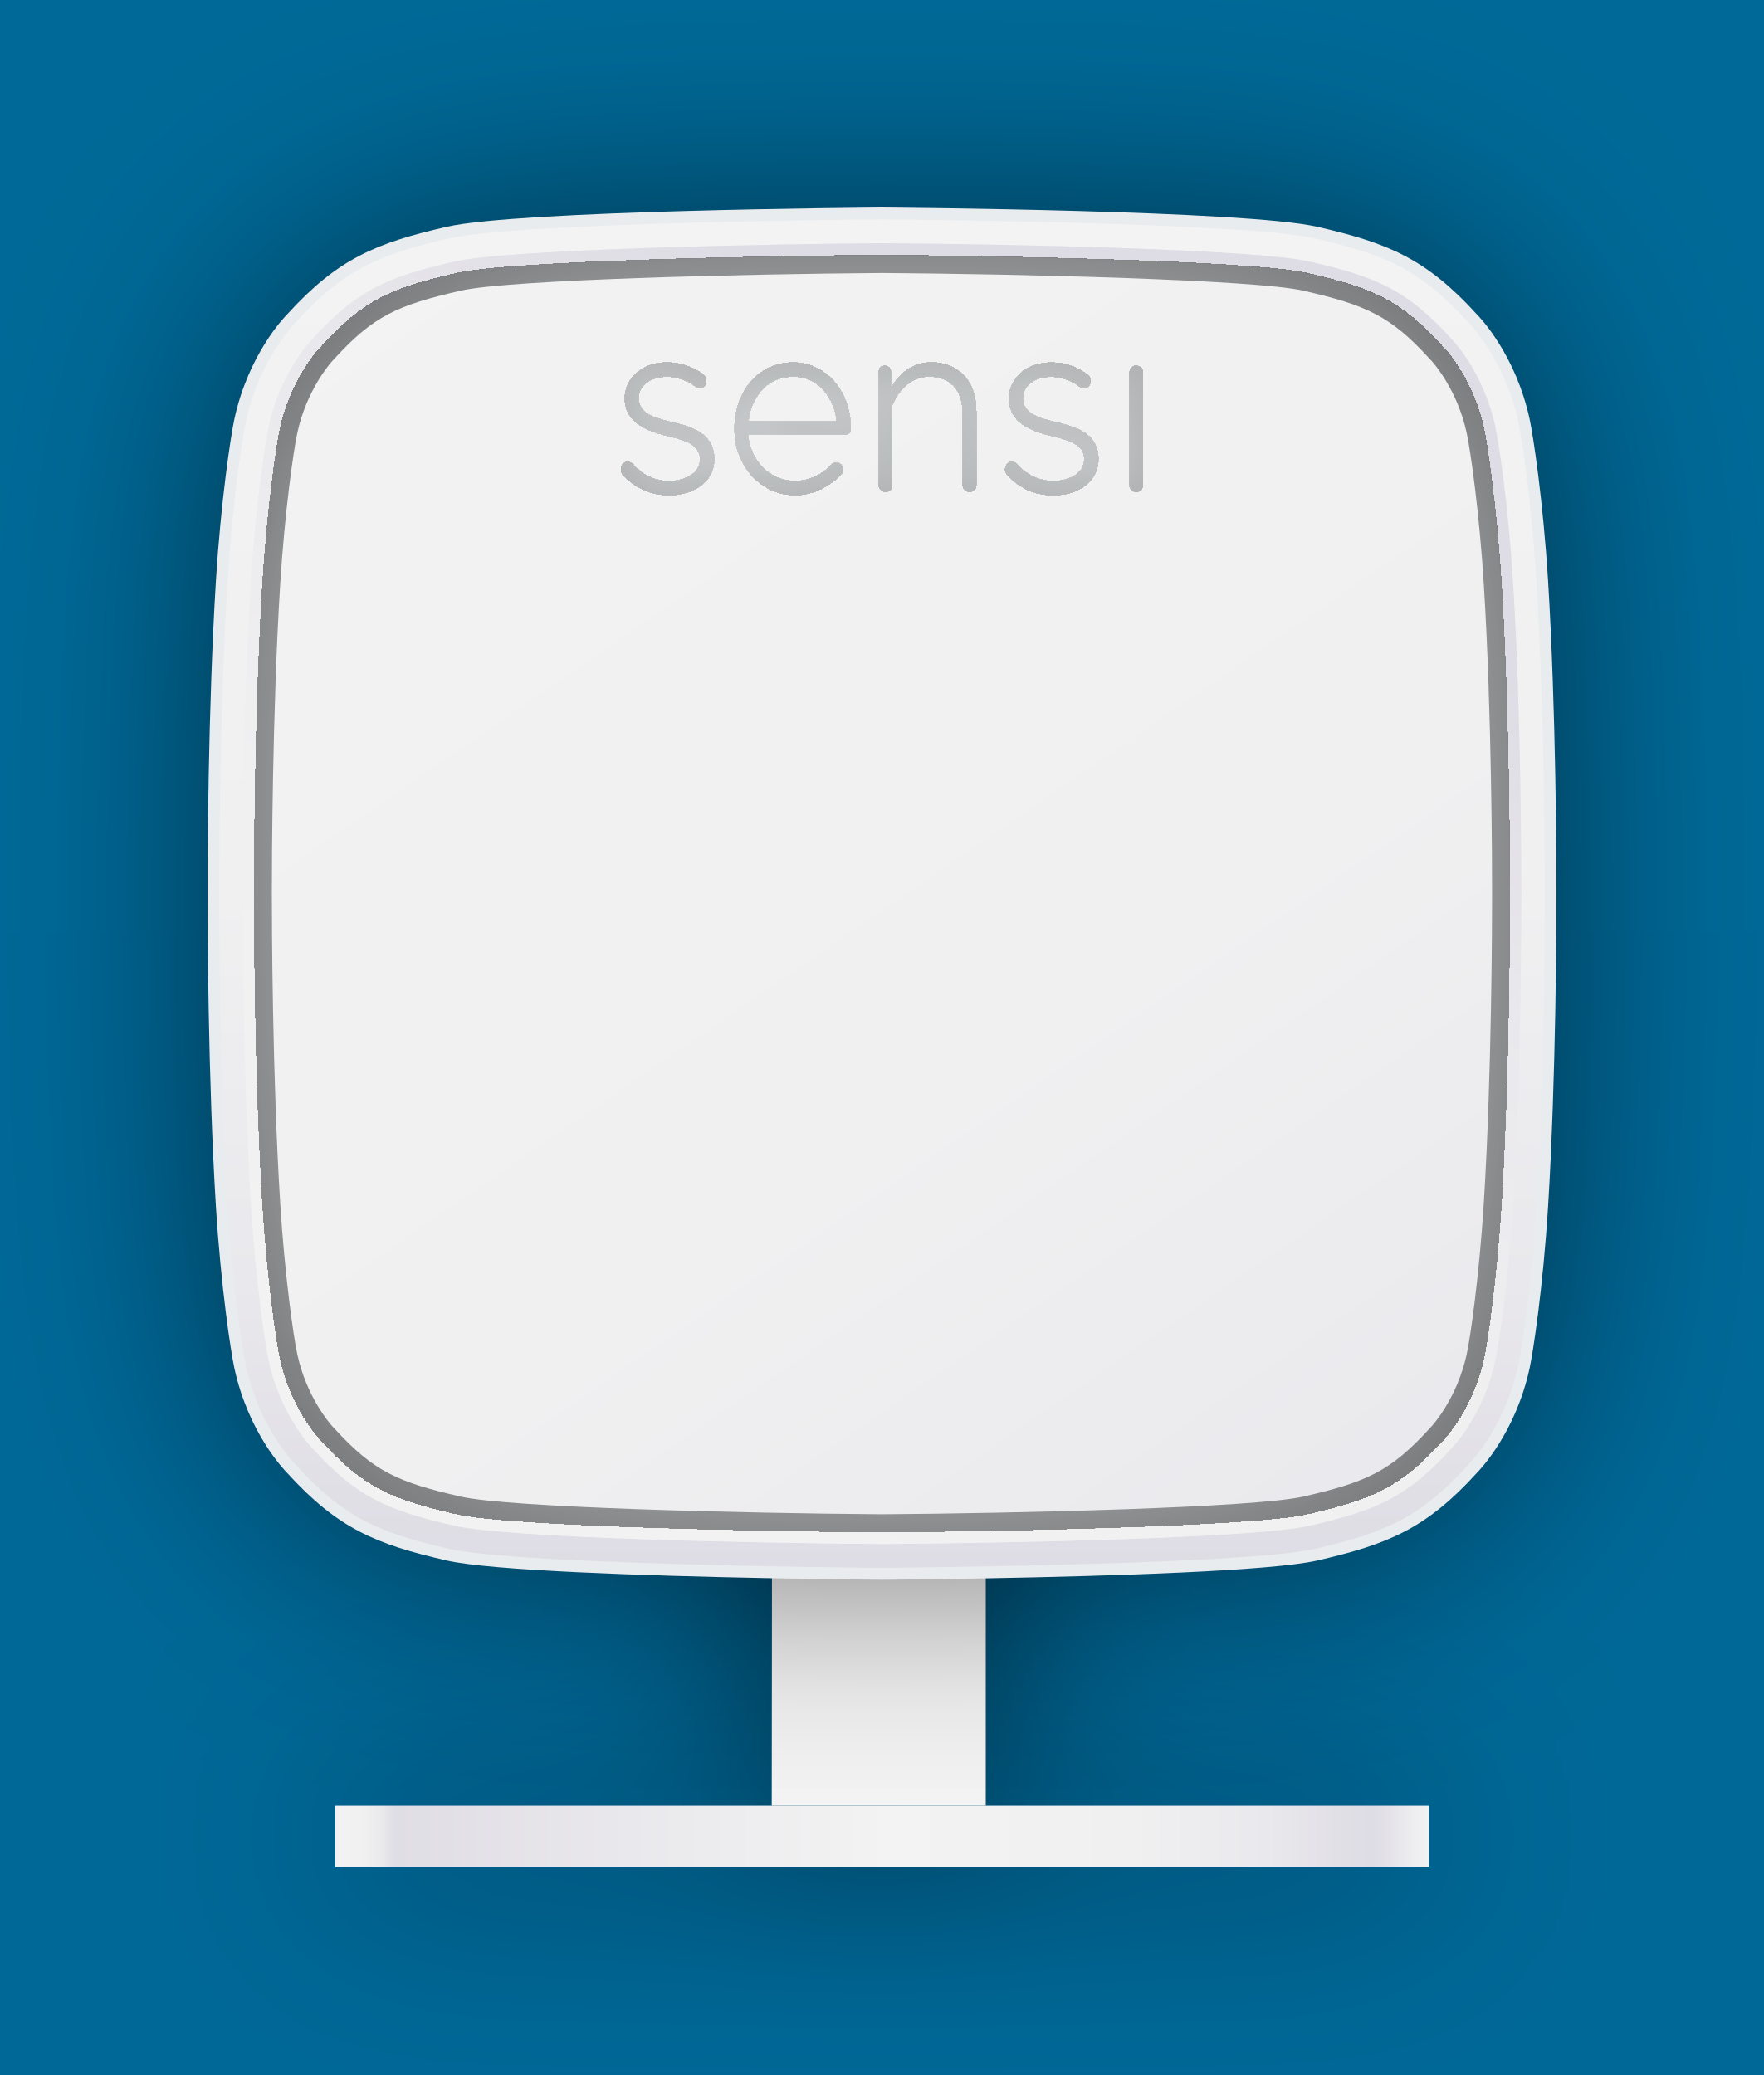
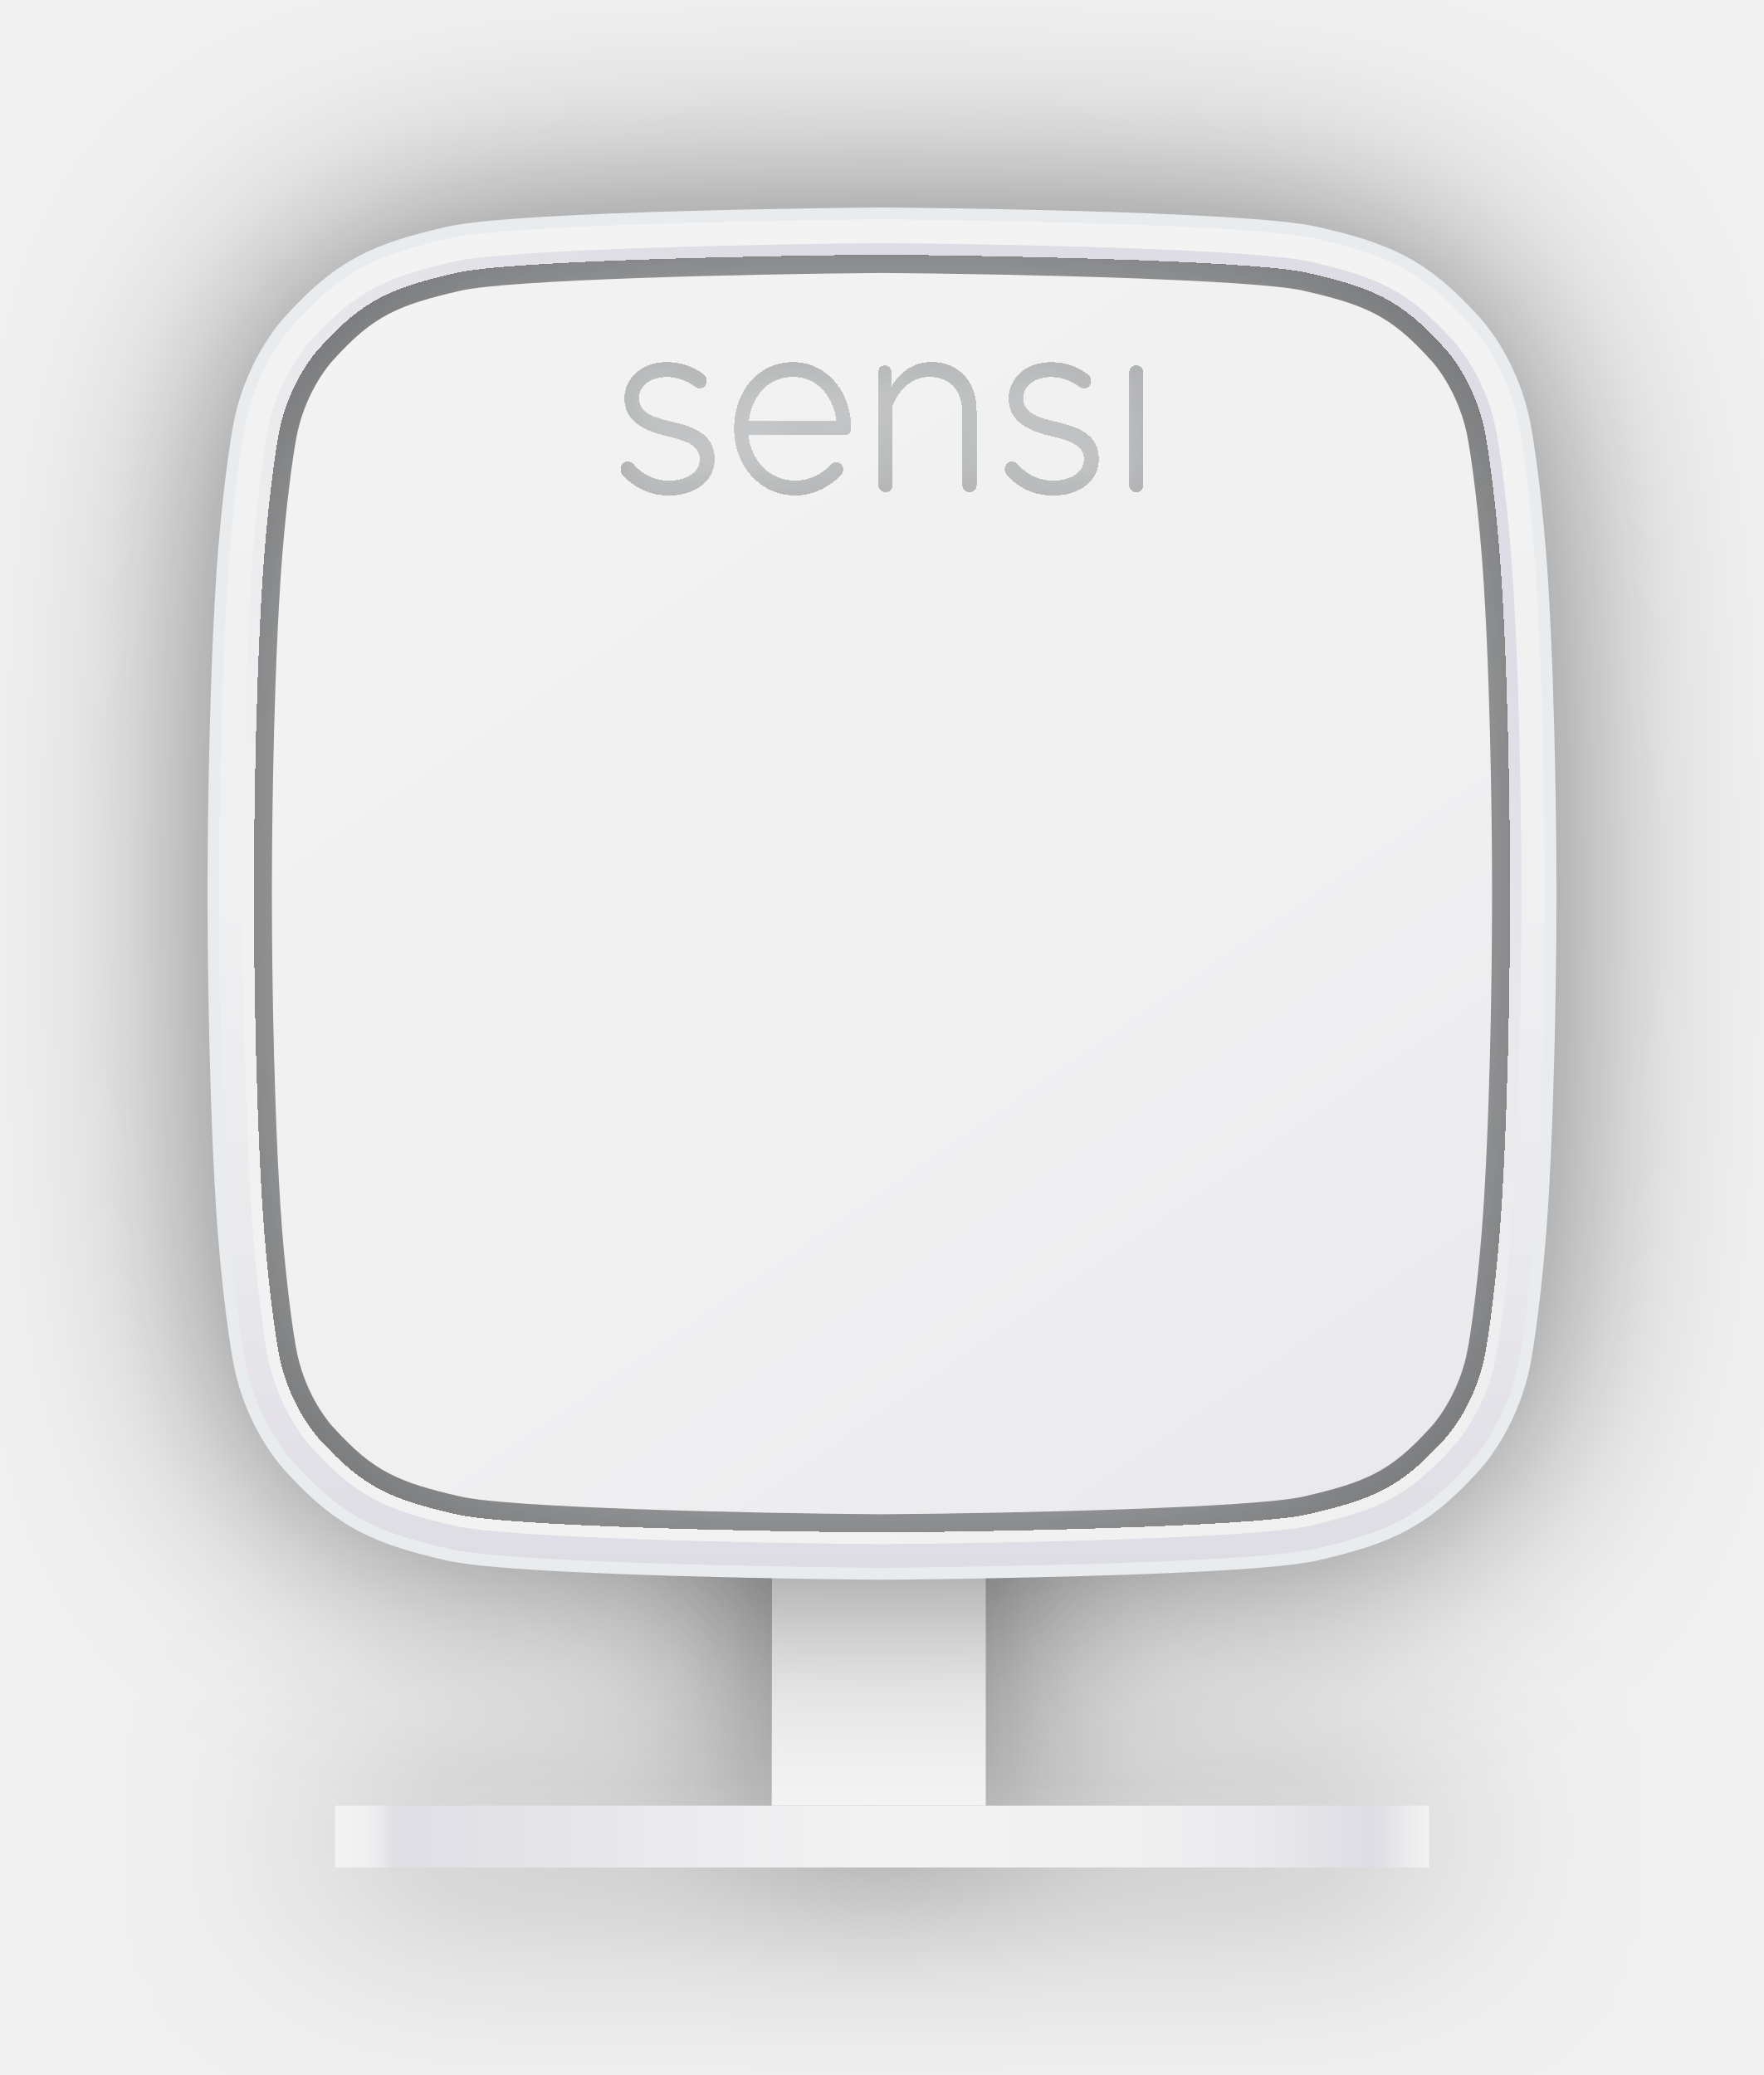
<svg xmlns="http://www.w3.org/2000/svg" width="34" height="40" viewBox="0 0 34 40" fill="none">
-   <rect width="34" height="40" fill="#999999" />
  <g id="Cards">
-     <path d="M-79 -536C-79 -537.105 -78.105 -538 -77 -538H481C482.105 -538 483 -537.105 483 -536V2645C483 2646.1 482.105 2647 481 2647H-77C-78.105 2647 -79 2646.1 -79 2645V-536Z" fill="white" fill-opacity="0.1" />
-     <path d="M-77 -538V-537H481V-538V-539H-77V-538ZM483 -536H482V2645H483H484V-536H483ZM481 2647V2646H-77V2647V2648H481V2647ZM-79 2645H-78V-536H-79H-80V2645H-79ZM-77 2647V2646C-77.552 2646 -78 2645.55 -78 2645H-79H-80C-80 2646.66 -78.657 2648 -77 2648V2647ZM483 2645H482C482 2645.55 481.552 2646 481 2646V2647V2648C482.657 2648 484 2646.66 484 2645H483ZM481 -538V-537C481.552 -537 482 -536.553 482 -536H483H484C484 -537.657 482.657 -539 481 -539V-538ZM-77 -538V-539C-78.657 -539 -80 -537.657 -80 -536H-79H-78C-78 -536.553 -77.552 -537 -77 -537V-538Z" fill="black" fill-opacity="0.1" />
    <g id="Spotlight Cards">
-       <rect x="-27.5" y="-35.5" width="401" height="861" rx="4.5" stroke="#9747FF" stroke-dasharray="10 5" />
      <g id="Type=Promotional">
-         <rect x="-12" y="-20" width="370" height="258" rx="26" fill="#006998" />
-         <rect x="-12" y="-20" width="370" height="258" rx="26" fill="url(#paint0_linear_2_1377)" fill-opacity="0.2" />
        <g id="Text Area">
          <g id="Hero Image">
            <g id=".Remote Sensor">
              <g id="Stand" filter="url(#filter0_d_2_1377)">
                <path id="Vector" d="M21.364 8.852V16.817C21.364 17.099 21.139 17.328 20.862 17.328H13.131C12.855 17.328 12.63 17.099 12.63 16.817V8.852C12.63 8.569 12.855 8.34 13.131 8.34H20.862C21.139 8.34 21.364 8.569 21.364 8.852Z" fill="url(#paint1_linear_2_1377)" />
                <path id="Vector_2" d="M17.84 12.455H16.154C16.108 12.455 16.07 12.494 16.07 12.541V16.245C16.07 16.292 16.108 16.33 16.154 16.33H17.84C17.886 16.33 17.923 16.292 17.923 16.245V12.541C17.923 12.494 17.886 12.455 17.84 12.455Z" fill="#E9ECEE" />
                <path id="Vector_3" d="M17.923 14.443H16.07V15.556H17.923V14.443Z" fill="url(#paint2_linear_2_1377)" />
                <path id="Vector_4" d="M17.923 14.443H16.07V14.921H17.923V14.443Z" fill="#E9ECEE" />
                <path id="Vector_5" d="M17.923 15.077H16.07V15.556H17.923V15.077Z" fill="#ADB4BD" />
                <path id="Vector_6" d="M20.445 16.134C20.588 16.134 20.704 16.016 20.704 15.87C20.704 15.725 20.588 15.606 20.445 15.606C20.302 15.606 20.186 15.725 20.186 15.87C20.186 16.016 20.302 16.134 20.445 16.134Z" fill="url(#paint3_linear_2_1377)" />
                <path id="Vector_7" d="M13.57 16.134C13.713 16.134 13.829 16.016 13.829 15.87C13.829 15.725 13.713 15.606 13.57 15.606C13.427 15.606 13.312 15.725 13.312 15.87C13.312 16.016 13.427 16.134 13.57 16.134Z" fill="url(#paint4_linear_2_1377)" />
                <path id="Vector_8" d="M20.445 10.098C20.588 10.098 20.704 9.98 20.704 9.834C20.704 9.688 20.588 9.57 20.445 9.57C20.302 9.57 20.186 9.688 20.186 9.834C20.186 9.98 20.302 10.098 20.445 10.098Z" fill="url(#paint5_linear_2_1377)" />
                <path id="Vector_9" d="M13.57 10.098C13.713 10.098 13.829 9.98 13.829 9.834C13.829 9.688 13.713 9.57 13.57 9.57C13.427 9.57 13.312 9.688 13.312 9.834C13.312 9.98 13.427 10.098 13.57 10.098Z" fill="url(#paint6_linear_2_1377)" />
                <path id="Vector_10" d="M16.986 11.884C16.87 11.884 16.759 11.864 16.662 11.827H16.467V11.111L16.392 11.053H15.457V10.366C15.457 9.502 16.146 8.799 16.993 8.799C17.841 8.799 18.529 9.502 18.529 10.366V11.053H17.568L17.506 11.107V11.827H17.31C17.213 11.864 17.101 11.884 16.986 11.884H16.986Z" fill="#E9ECEE" />
                <path id="Vector_11" d="M18.418 10.309V10.883H17.527L17.394 10.998V11.657H17.289C17.203 11.693 17.098 11.714 16.986 11.714C16.874 11.714 16.769 11.693 16.683 11.657H16.578V10.998L16.43 10.883H15.568V10.309C15.568 9.506 16.206 8.855 16.993 8.855C17.781 8.855 18.418 9.506 18.418 10.309Z" fill="url(#paint7_linear_2_1377)" />
                <path id="Vector_12" d="M14.645 8.34L14.382 10.783V8.34H14.645Z" fill="#E9ECEE" />
                <path id="Vector_13" d="M19.334 8.34L19.596 10.783V8.34H19.334Z" fill="#E9ECEE" />
                <path id="Vector_14" d="M27.542 34.809H6.458V36H27.542V34.809Z" fill="url(#paint8_linear_2_1377)" />
                <path id="Vector_15" d="M19.167 17.338V17.345C19.087 17.367 19 17.419 19 17.508V34.809H14.875L14.893 17.508C14.875 17.402 14.81 17.338 14.708 17.338H19.167Z" fill="url(#paint9_linear_2_1377)" />
              </g>
              <g id="Sensor" filter="url(#filter1_d_2_1377)">
                <path id="Vector_16" d="M16.998 30.453C16.989 30.453 16.018 30.446 14.748 30.421C12.424 30.375 9.472 30.279 8.608 30.082C7.238 29.767 6.508 29.463 5.536 28.395C5.466 28.325 4.786 27.61 4.518 26.377C4.447 26.047 4.258 24.805 4.162 23.26C4.008 20.778 4 17.798 4 17.226C4 16.654 4.008 13.675 4.162 11.194C4.258 9.649 4.447 8.406 4.518 8.076C4.786 6.843 5.466 6.128 5.536 6.058C6.508 4.99 7.238 4.686 8.608 4.372C9.993 4.054 16.713 4.002 16.998 4C17.287 4.002 24.006 4.054 25.392 4.372C26.761 4.686 27.491 4.99 28.464 6.058C28.533 6.128 29.214 6.843 29.482 8.076C29.553 8.406 29.742 9.65 29.838 11.194C29.992 13.684 30 16.656 30 17.226C30 17.797 29.992 20.769 29.838 23.26C29.742 24.805 29.553 26.047 29.482 26.377C29.214 27.61 28.533 28.325 28.464 28.395C27.492 29.464 26.761 29.767 25.392 30.082C24.506 30.285 21.448 30.381 19.038 30.425C17.876 30.447 17.01 30.453 17.002 30.453H16.998H16.998Z" fill="#E9ECEE" />
                <g id="Group">
                  <path id="Vector_17" d="M29.613 11.208C29.52 9.711 29.338 8.476 29.262 8.125C28.997 6.906 28.302 6.217 28.302 6.217C27.378 5.202 26.72 4.911 25.342 4.595C23.964 4.28 17 4.229 17 4.229C17 4.229 10.035 4.28 8.657 4.595C7.279 4.911 6.621 5.202 5.698 6.217C5.698 6.217 5.003 6.906 4.739 8.125C4.663 8.476 4.48 9.711 4.387 11.208C4.257 13.308 4.226 15.914 4.226 17.226C4.226 18.539 4.257 21.145 4.387 23.245C4.48 24.742 4.663 25.977 4.739 26.327C5.003 27.547 5.698 28.235 5.698 28.235C6.621 29.251 7.279 29.541 8.657 29.858C9.522 30.055 12.589 30.149 14.753 30.192C16.035 30.217 17 30.224 17 30.224C17 30.224 17.859 30.217 19.034 30.195C21.203 30.155 24.449 30.062 25.342 29.858C26.72 29.541 27.378 29.251 28.302 28.235C28.302 28.235 28.997 27.547 29.262 26.327C29.338 25.977 29.52 24.742 29.613 23.245C29.743 21.145 29.774 18.539 29.774 17.226C29.774 15.913 29.743 13.308 29.613 11.208ZM29.163 23.216C29.07 24.721 28.889 25.915 28.82 26.229C28.591 27.286 27.992 27.902 27.985 27.908L27.971 27.924C27.125 28.854 26.548 29.111 25.243 29.41C24.191 29.651 19.393 29.747 17 29.765C14.607 29.747 9.809 29.651 8.756 29.41C7.452 29.111 6.875 28.854 6.029 27.924L6.021 27.915L6.013 27.907C6.008 27.902 5.408 27.286 5.179 26.229C5.111 25.915 4.93 24.721 4.837 23.216C4.685 20.75 4.677 17.794 4.677 17.226C4.677 16.658 4.685 13.703 4.837 11.236C4.93 9.732 5.111 8.538 5.179 8.224C5.408 7.166 6.008 6.55 6.014 6.545L6.021 6.538L6.029 6.529C6.875 5.599 7.452 5.342 8.756 5.043C9.847 4.793 15.073 4.702 17 4.688C19.393 4.705 24.191 4.802 25.243 5.043C26.548 5.342 27.125 5.599 27.971 6.529L27.979 6.538L27.987 6.546C27.992 6.55 28.591 7.166 28.82 8.224C28.889 8.538 29.07 9.732 29.163 11.236C29.316 13.703 29.323 16.659 29.323 17.226C29.323 17.794 29.316 20.75 29.163 23.216Z" fill="url(#paint10_linear_2_1377)" />
                  <path id="Vector_18" d="M29.323 17.226C29.323 17.794 29.316 20.75 29.163 23.216C29.07 24.721 28.889 25.915 28.82 26.229C28.591 27.286 27.992 27.903 27.985 27.908L27.971 27.924C27.125 28.854 26.548 29.111 25.243 29.41C24.191 29.651 19.393 29.747 17 29.765C14.607 29.747 9.809 29.651 8.756 29.41C7.452 29.111 6.875 28.854 6.029 27.924L6.021 27.915L6.013 27.907C6.008 27.903 5.408 27.286 5.179 26.229C5.111 25.915 4.93 24.721 4.837 23.216C4.685 20.75 4.677 17.794 4.677 17.226C4.677 16.658 4.685 13.703 4.837 11.237C4.93 9.732 5.111 8.538 5.179 8.224C5.408 7.166 6.008 6.55 6.014 6.545L6.021 6.538L6.029 6.529C6.875 5.599 7.452 5.342 8.756 5.043C9.847 4.793 15.073 4.702 17 4.688C19.393 4.705 24.191 4.802 25.243 5.043C26.548 5.342 27.125 5.599 27.971 6.529L27.979 6.538L27.987 6.546C27.992 6.55 28.591 7.166 28.82 8.224C28.889 8.538 29.07 9.732 29.163 11.237C29.316 13.703 29.323 16.659 29.323 17.226Z" fill="url(#paint11_linear_2_1377)" />
                  <g id="Vector_19" filter="url(#filter2_i_2_1377)">
                    <path d="M17 29.535C15.079 29.521 9.877 29.431 8.806 29.186C7.532 28.894 7.006 28.66 6.194 27.768L6.183 27.755L6.17 27.743C6.168 27.74 5.613 27.164 5.399 26.179C5.325 25.836 5.149 24.61 5.062 23.202C4.91 20.742 4.902 17.793 4.902 17.226C4.902 16.66 4.91 13.711 5.062 11.251C5.149 9.842 5.325 8.617 5.399 8.274C5.613 7.288 6.168 6.712 6.174 6.707L6.186 6.694L6.194 6.685C7.006 5.792 7.532 5.559 8.806 5.267C9.877 5.021 15.079 4.931 17 4.918C18.921 4.932 24.123 5.021 25.194 5.267C26.467 5.559 26.994 5.793 27.805 6.685L27.817 6.698L27.83 6.71C27.832 6.712 28.387 7.288 28.601 8.274C28.675 8.617 28.85 9.842 28.938 11.251C29.09 13.711 29.098 16.66 29.098 17.226C29.098 17.793 29.09 20.742 28.938 23.202C28.85 24.61 28.675 25.836 28.601 26.179C28.387 27.164 27.832 27.74 27.826 27.746L27.814 27.759L27.805 27.768C26.994 28.66 26.467 28.894 25.194 29.186C24.123 29.431 18.921 29.521 17 29.535Z" fill="#E9ECEE" />
                  </g>
                  <path id="Vector_20" d="M17 29.191C14.35 29.172 9.805 29.062 8.88 28.85C7.666 28.572 7.199 28.365 6.443 27.534L6.425 27.515L6.411 27.501C6.362 27.447 5.91 26.935 5.73 26.105C5.657 25.771 5.486 24.57 5.4 23.18C5.248 20.731 5.24 17.791 5.24 17.226C5.24 16.662 5.248 13.722 5.4 11.273C5.486 9.883 5.657 8.682 5.73 8.348C5.913 7.501 6.382 6.984 6.413 6.95L6.431 6.932L6.445 6.916C7.199 6.087 7.667 5.881 8.88 5.603C9.806 5.391 14.353 5.281 17.002 5.262C19.647 5.281 24.194 5.391 25.119 5.603C26.334 5.881 26.801 6.088 27.557 6.919L27.575 6.938L27.589 6.952C27.63 6.997 28.089 7.512 28.27 8.348C28.343 8.682 28.514 9.883 28.6 11.273C28.752 13.722 28.759 16.662 28.759 17.226C28.759 17.791 28.752 20.731 28.6 23.18C28.514 24.57 28.343 25.771 28.27 26.105C28.086 26.952 27.617 27.47 27.586 27.503L27.569 27.52L27.555 27.536C26.8 28.366 26.333 28.572 25.119 28.85C24.195 29.062 19.649 29.172 17 29.191L17 29.191Z" fill="url(#paint12_linear_2_1377)" />
                  <g id="Sensi" filter="url(#filter3_i_2_1377)">
                    <path id="Vector_21" d="M12.016 8.939C12.071 8.888 12.154 8.894 12.203 8.952C12.311 9.08 12.535 9.273 12.897 9.273C13.149 9.273 13.495 9.167 13.495 8.848C13.495 8.571 13.214 8.485 12.857 8.4C12.354 8.282 12.043 8.079 12.043 7.675C12.043 7.329 12.349 6.988 12.851 6.988C13.197 6.988 13.437 7.129 13.563 7.23C13.624 7.278 13.633 7.372 13.582 7.432C13.538 7.484 13.464 7.494 13.411 7.453C13.307 7.373 13.115 7.261 12.851 7.261C12.54 7.261 12.309 7.426 12.309 7.676C12.309 7.974 12.61 8.06 12.997 8.15C13.424 8.251 13.766 8.412 13.766 8.848C13.766 9.311 13.328 9.545 12.896 9.545C12.424 9.545 12.135 9.295 12.003 9.143C11.951 9.084 11.957 8.992 12.015 8.94L12.016 8.939ZM16.398 8.266C16.398 8.266 16.398 8.266 16.398 8.268C16.398 8.328 16.351 8.378 16.293 8.378H14.418C14.438 8.745 14.724 9.272 15.332 9.272C15.627 9.272 15.869 9.126 16.032 8.955C16.081 8.903 16.161 8.906 16.209 8.958C16.256 9.009 16.256 9.093 16.209 9.145C15.986 9.378 15.665 9.544 15.333 9.544C14.65 9.544 14.157 8.958 14.157 8.265C14.157 7.573 14.604 6.988 15.288 6.988C15.895 6.988 16.398 7.521 16.398 8.266ZM16.126 8.122C16.117 7.846 15.89 7.259 15.288 7.259C14.649 7.259 14.438 7.856 14.429 8.122H16.126ZM18.818 7.93V9.342C18.818 9.419 18.76 9.481 18.687 9.481C18.614 9.481 18.556 9.419 18.556 9.342V7.972C18.556 7.472 18.28 7.258 17.908 7.258C17.401 7.258 17.2 7.801 17.2 7.801V9.342C17.2 9.419 17.141 9.481 17.069 9.481C16.996 9.481 16.937 9.419 16.937 9.342V7.176C16.937 7.106 16.99 7.051 17.055 7.051C17.121 7.051 17.173 7.106 17.173 7.176V7.493C17.173 7.493 17.395 6.986 17.957 6.986C18.383 6.986 18.816 7.268 18.816 7.929L18.818 7.93ZM19.421 8.939C19.475 8.888 19.559 8.894 19.608 8.952C19.716 9.08 19.94 9.273 20.302 9.273C20.553 9.273 20.9 9.167 20.9 8.848C20.9 8.571 20.619 8.485 20.262 8.4C19.759 8.283 19.448 8.081 19.448 7.676C19.448 7.33 19.754 6.989 20.257 6.989C20.603 6.989 20.843 7.13 20.969 7.231C21.03 7.28 21.039 7.373 20.988 7.434C20.944 7.485 20.87 7.496 20.817 7.454C20.713 7.374 20.521 7.262 20.257 7.262C19.946 7.262 19.715 7.427 19.715 7.678C19.715 7.976 20.016 8.062 20.403 8.151C20.83 8.252 21.171 8.413 21.171 8.849C21.171 9.313 20.734 9.546 20.302 9.546C19.83 9.546 19.541 9.296 19.409 9.145C19.357 9.085 19.363 8.993 19.421 8.941V8.939ZM21.77 7.19V9.343C21.77 9.42 21.829 9.482 21.901 9.482C21.974 9.482 22.032 9.42 22.032 9.343V7.19C22.032 7.113 21.974 7.051 21.901 7.051C21.829 7.051 21.77 7.113 21.77 7.19Z" fill="#E9ECEE" />
                  </g>
                </g>
              </g>
            </g>
          </g>
        </g>
      </g>
    </g>
  </g>
  <defs>
    <filter id="filter0_d_2_1377" x="2.458" y="4.34" width="29.083" height="35.66" filterUnits="userSpaceOnUse" color-interpolation-filters="sRGB">
      <feFlood flood-opacity="0" result="BackgroundImageFix" />
      <feColorMatrix in="SourceAlpha" type="matrix" values="0 0 0 0 0 0 0 0 0 0 0 0 0 0 0 0 0 0 127 0" result="hardAlpha" />
      <feOffset />
      <feGaussianBlur stdDeviation="2" />
      <feColorMatrix type="matrix" values="0 0 0 0 0 0 0 0 0 0 0 0 0 0 0 0 0 0 0.5 0" />
      <feBlend mode="normal" in2="BackgroundImageFix" result="effect1_dropShadow_2_1377" />
      <feBlend mode="normal" in="SourceGraphic" in2="effect1_dropShadow_2_1377" result="shape" />
    </filter>
    <filter id="filter1_d_2_1377" x="0" y="0" width="34" height="34.453" filterUnits="userSpaceOnUse" color-interpolation-filters="sRGB">
      <feFlood flood-opacity="0" result="BackgroundImageFix" />
      <feColorMatrix in="SourceAlpha" type="matrix" values="0 0 0 0 0 0 0 0 0 0 0 0 0 0 0 0 0 0 127 0" result="hardAlpha" />
      <feOffset />
      <feGaussianBlur stdDeviation="2" />
      <feColorMatrix type="matrix" values="0 0 0 0 0 0 0 0 0 0 0 0 0 0 0 0 0 0 0.5 0" />
      <feBlend mode="normal" in2="BackgroundImageFix" result="effect1_dropShadow_2_1377" />
      <feBlend mode="normal" in="SourceGraphic" in2="effect1_dropShadow_2_1377" result="shape" />
    </filter>
    <filter id="filter2_i_2_1377" x="4.902" y="4.918" width="24.196" height="24.618" filterUnits="userSpaceOnUse" color-interpolation-filters="sRGB">
      <feFlood flood-opacity="0" result="BackgroundImageFix" />
      <feBlend mode="normal" in="SourceGraphic" in2="BackgroundImageFix" result="shape" />
      <feColorMatrix in="SourceAlpha" type="matrix" values="0 0 0 0 0 0 0 0 0 0 0 0 0 0 0 0 0 0 127 0" result="hardAlpha" />
      <feOffset />
      <feGaussianBlur stdDeviation="5" />
      <feComposite in2="hardAlpha" operator="arithmetic" k2="-1" k3="1" />
      <feColorMatrix type="matrix" values="0 0 0 0 0 0 0 0 0 0 0 0 0 0 0 0 0 0 0.6 0" />
      <feBlend mode="normal" in2="shape" result="effect1_innerShadow_2_1377" />
    </filter>
    <filter id="filter3_i_2_1377" x="11.968" y="6.986" width="10.065" height="2.56" filterUnits="userSpaceOnUse" color-interpolation-filters="sRGB">
      <feFlood flood-opacity="0" result="BackgroundImageFix" />
      <feBlend mode="normal" in="SourceGraphic" in2="BackgroundImageFix" result="shape" />
      <feColorMatrix in="SourceAlpha" type="matrix" values="0 0 0 0 0 0 0 0 0 0 0 0 0 0 0 0 0 0 127 0" result="hardAlpha" />
      <feOffset />
      <feGaussianBlur stdDeviation="0.5" />
      <feComposite in2="hardAlpha" operator="arithmetic" k2="-1" k3="1" />
      <feColorMatrix type="matrix" values="0 0 0 0 0 0 0 0 0 0 0 0 0 0 0 0 0 0 0.25 0" />
      <feBlend mode="normal" in2="shape" result="effect1_innerShadow_2_1377" />
    </filter>
    <linearGradient id="paint0_linear_2_1377" x1="173" y1="-20" x2="173" y2="238" gradientUnits="userSpaceOnUse">
      <stop stop-opacity="0" />
      <stop offset="1" stop-opacity="0.2" />
    </linearGradient>
    <linearGradient id="paint1_linear_2_1377" x1="12.151" y1="7.565" x2="21.539" y2="17.373" gradientUnits="userSpaceOnUse">
      <stop offset="0.004" stop-color="#F3F3F3" />
      <stop offset="0.5" stop-color="#F0F0F1" />
      <stop offset="0.783" stop-color="#E9E8EC" />
      <stop offset="0.992" stop-color="#DEDCE4" />
    </linearGradient>
    <linearGradient id="paint2_linear_2_1377" x1="16.961" y1="14.467" x2="17" y2="15.019" gradientUnits="userSpaceOnUse">
      <stop offset="0.004" stop-color="#F3F3F3" />
      <stop offset="0.5" stop-color="#F0F0F1" />
      <stop offset="0.783" stop-color="#E9E8EC" />
      <stop offset="0.992" stop-color="#DEDCE4" />
    </linearGradient>
    <linearGradient id="paint3_linear_2_1377" x1="20.326" y1="15.722" x2="20.614" y2="16.066" gradientUnits="userSpaceOnUse">
      <stop stop-color="#F3F3F3" />
      <stop offset="0.235" stop-color="#EFEFEF" />
      <stop offset="0.444" stop-color="#E4E4E5" />
      <stop offset="0.644" stop-color="#D2D2D4" />
      <stop offset="0.837" stop-color="#B9B8BC" />
      <stop offset="1" stop-color="#9E9DA3" />
    </linearGradient>
    <linearGradient id="paint4_linear_2_1377" x1="13.451" y1="15.722" x2="13.739" y2="16.066" gradientUnits="userSpaceOnUse">
      <stop stop-color="#F3F3F3" />
      <stop offset="0.235" stop-color="#EFEFEF" />
      <stop offset="0.444" stop-color="#E4E4E5" />
      <stop offset="0.644" stop-color="#D2D2D4" />
      <stop offset="0.837" stop-color="#B9B8BC" />
      <stop offset="1" stop-color="#9E9DA3" />
    </linearGradient>
    <linearGradient id="paint5_linear_2_1377" x1="20.326" y1="9.685" x2="20.614" y2="10.029" gradientUnits="userSpaceOnUse">
      <stop stop-color="#F3F3F3" />
      <stop offset="0.235" stop-color="#EFEFEF" />
      <stop offset="0.444" stop-color="#E4E4E5" />
      <stop offset="0.644" stop-color="#D2D2D4" />
      <stop offset="0.837" stop-color="#B9B8BC" />
      <stop offset="1" stop-color="#9E9DA3" />
    </linearGradient>
    <linearGradient id="paint6_linear_2_1377" x1="13.451" y1="9.685" x2="13.739" y2="10.029" gradientUnits="userSpaceOnUse">
      <stop stop-color="#F3F3F3" />
      <stop offset="0.235" stop-color="#EFEFEF" />
      <stop offset="0.444" stop-color="#E4E4E5" />
      <stop offset="0.644" stop-color="#D2D2D4" />
      <stop offset="0.837" stop-color="#B9B8BC" />
      <stop offset="1" stop-color="#9E9DA3" />
    </linearGradient>
    <linearGradient id="paint7_linear_2_1377" x1="16.993" y1="8.893" x2="16.993" y2="11.782" gradientUnits="userSpaceOnUse">
      <stop offset="0.004" stop-color="#F3F3F3" />
      <stop offset="0.5" stop-color="#F0F0F1" />
      <stop offset="0.783" stop-color="#E9E8EC" />
      <stop offset="0.992" stop-color="#DEDCE4" />
    </linearGradient>
    <linearGradient id="paint8_linear_2_1377" x1="6.458" y1="35.405" x2="27.542" y2="35.405" gradientUnits="userSpaceOnUse">
      <stop stop-color="#F3F3F3" />
      <stop offset="0.028" stop-color="#F0F0F1" />
      <stop offset="0.044" stop-color="#E9E8EB" />
      <stop offset="0.054" stop-color="#E0DEE5" />
      <stop offset="0.506" stop-color="#F3F3F3" />
      <stop offset="0.728" stop-color="#F0F0F1" />
      <stop offset="0.854" stop-color="#E9E8EC" />
      <stop offset="0.948" stop-color="#DEDCE4" />
      <stop offset="1" stop-color="#F3F3F3" />
    </linearGradient>
    <linearGradient id="paint9_linear_2_1377" x1="16.938" y1="29.963" x2="16.938" y2="17.325" gradientUnits="userSpaceOnUse">
      <stop offset="0.004" stop-color="#F3F3F3" />
      <stop offset="0.5" stop-color="#F0F0F1" />
      <stop offset="0.783" stop-color="#E9E8EC" />
      <stop offset="0.992" stop-color="#DEDCE4" />
    </linearGradient>
    <linearGradient id="paint10_linear_2_1377" x1="17" y1="3.951" x2="17" y2="30.48" gradientUnits="userSpaceOnUse">
      <stop offset="0.004" stop-color="#F3F3F3" />
      <stop offset="0.5" stop-color="#F0F0F1" />
      <stop offset="0.783" stop-color="#E9E8EC" />
      <stop offset="0.992" stop-color="#DEDCE4" />
    </linearGradient>
    <linearGradient id="paint11_linear_2_1377" x1="4" y1="30.23" x2="17.35" y2="6.162" gradientUnits="userSpaceOnUse">
      <stop offset="0.004" stop-color="#F3F3F3" />
      <stop offset="0.5" stop-color="#F0F0F1" />
      <stop offset="0.783" stop-color="#E9E8EC" />
      <stop offset="0.992" stop-color="#DEDCE4" />
    </linearGradient>
    <linearGradient id="paint12_linear_2_1377" x1="7.122" y1="2.362" x2="31.718" y2="38.117" gradientUnits="userSpaceOnUse">
      <stop offset="0.004" stop-color="#F3F3F3" />
      <stop offset="0.5" stop-color="#F0F0F1" />
      <stop offset="0.783" stop-color="#E9E8EC" />
      <stop offset="0.992" stop-color="#DEDCE4" />
    </linearGradient>
  </defs>
</svg>
